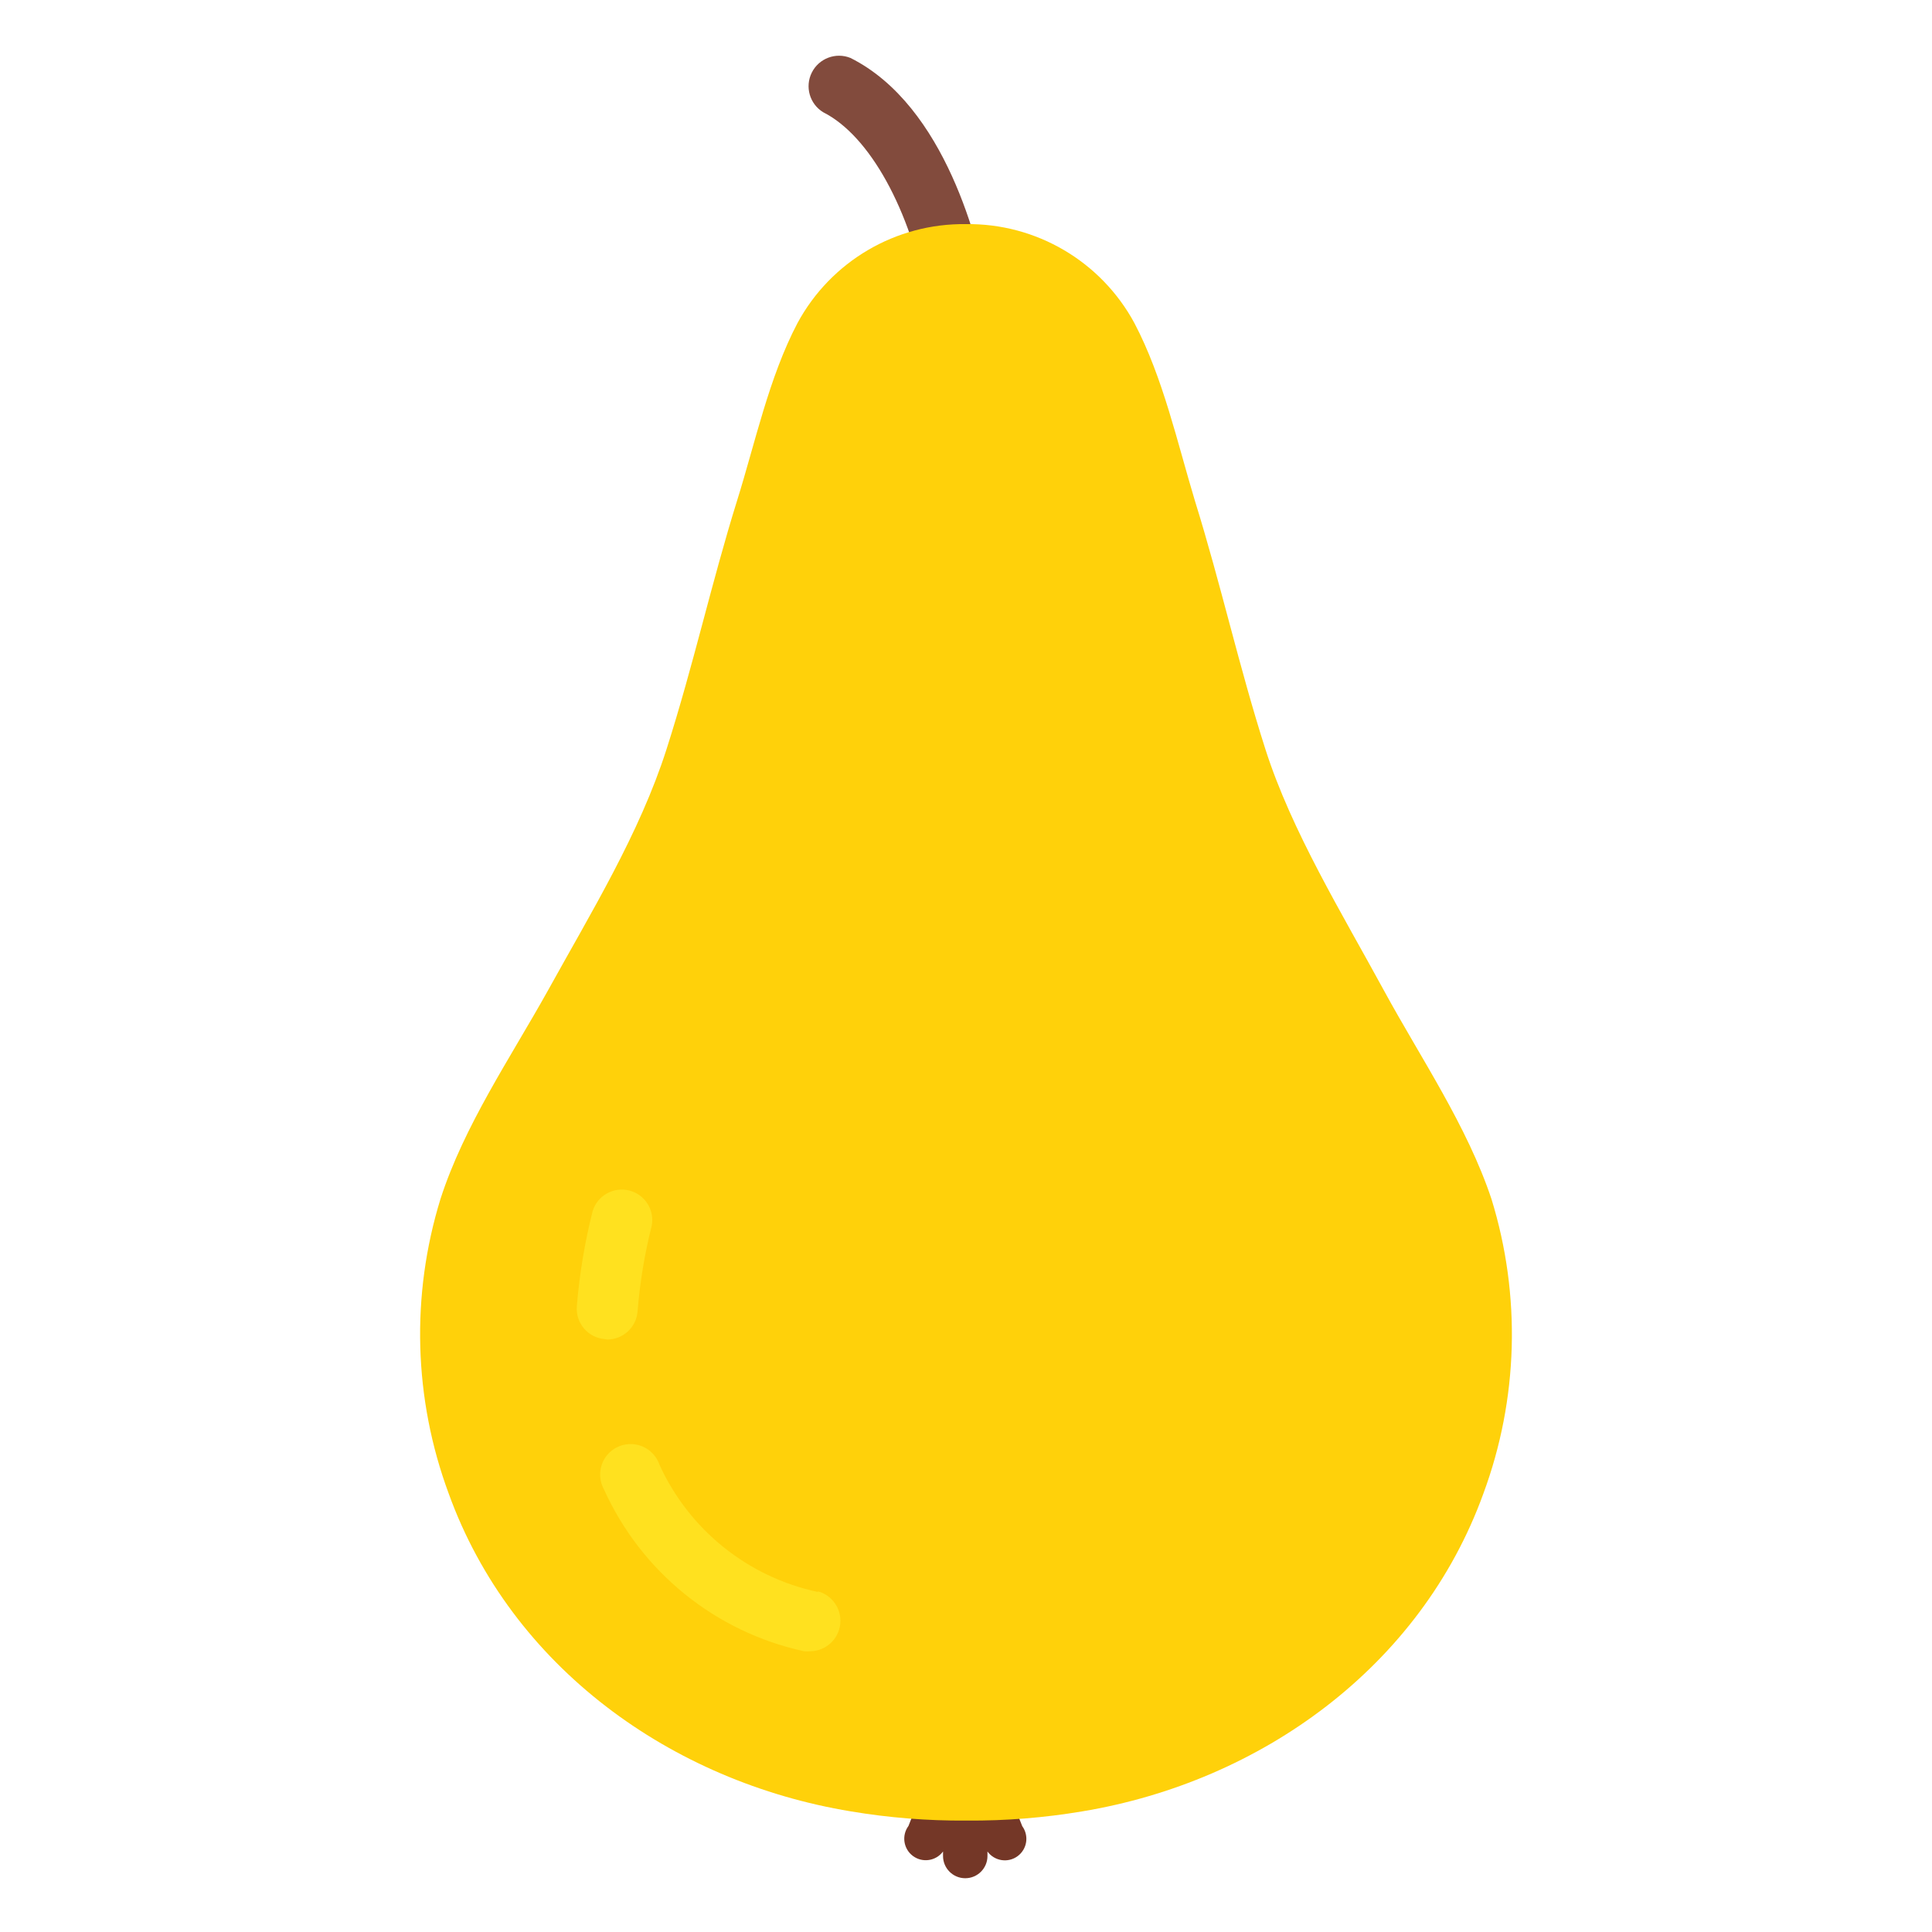
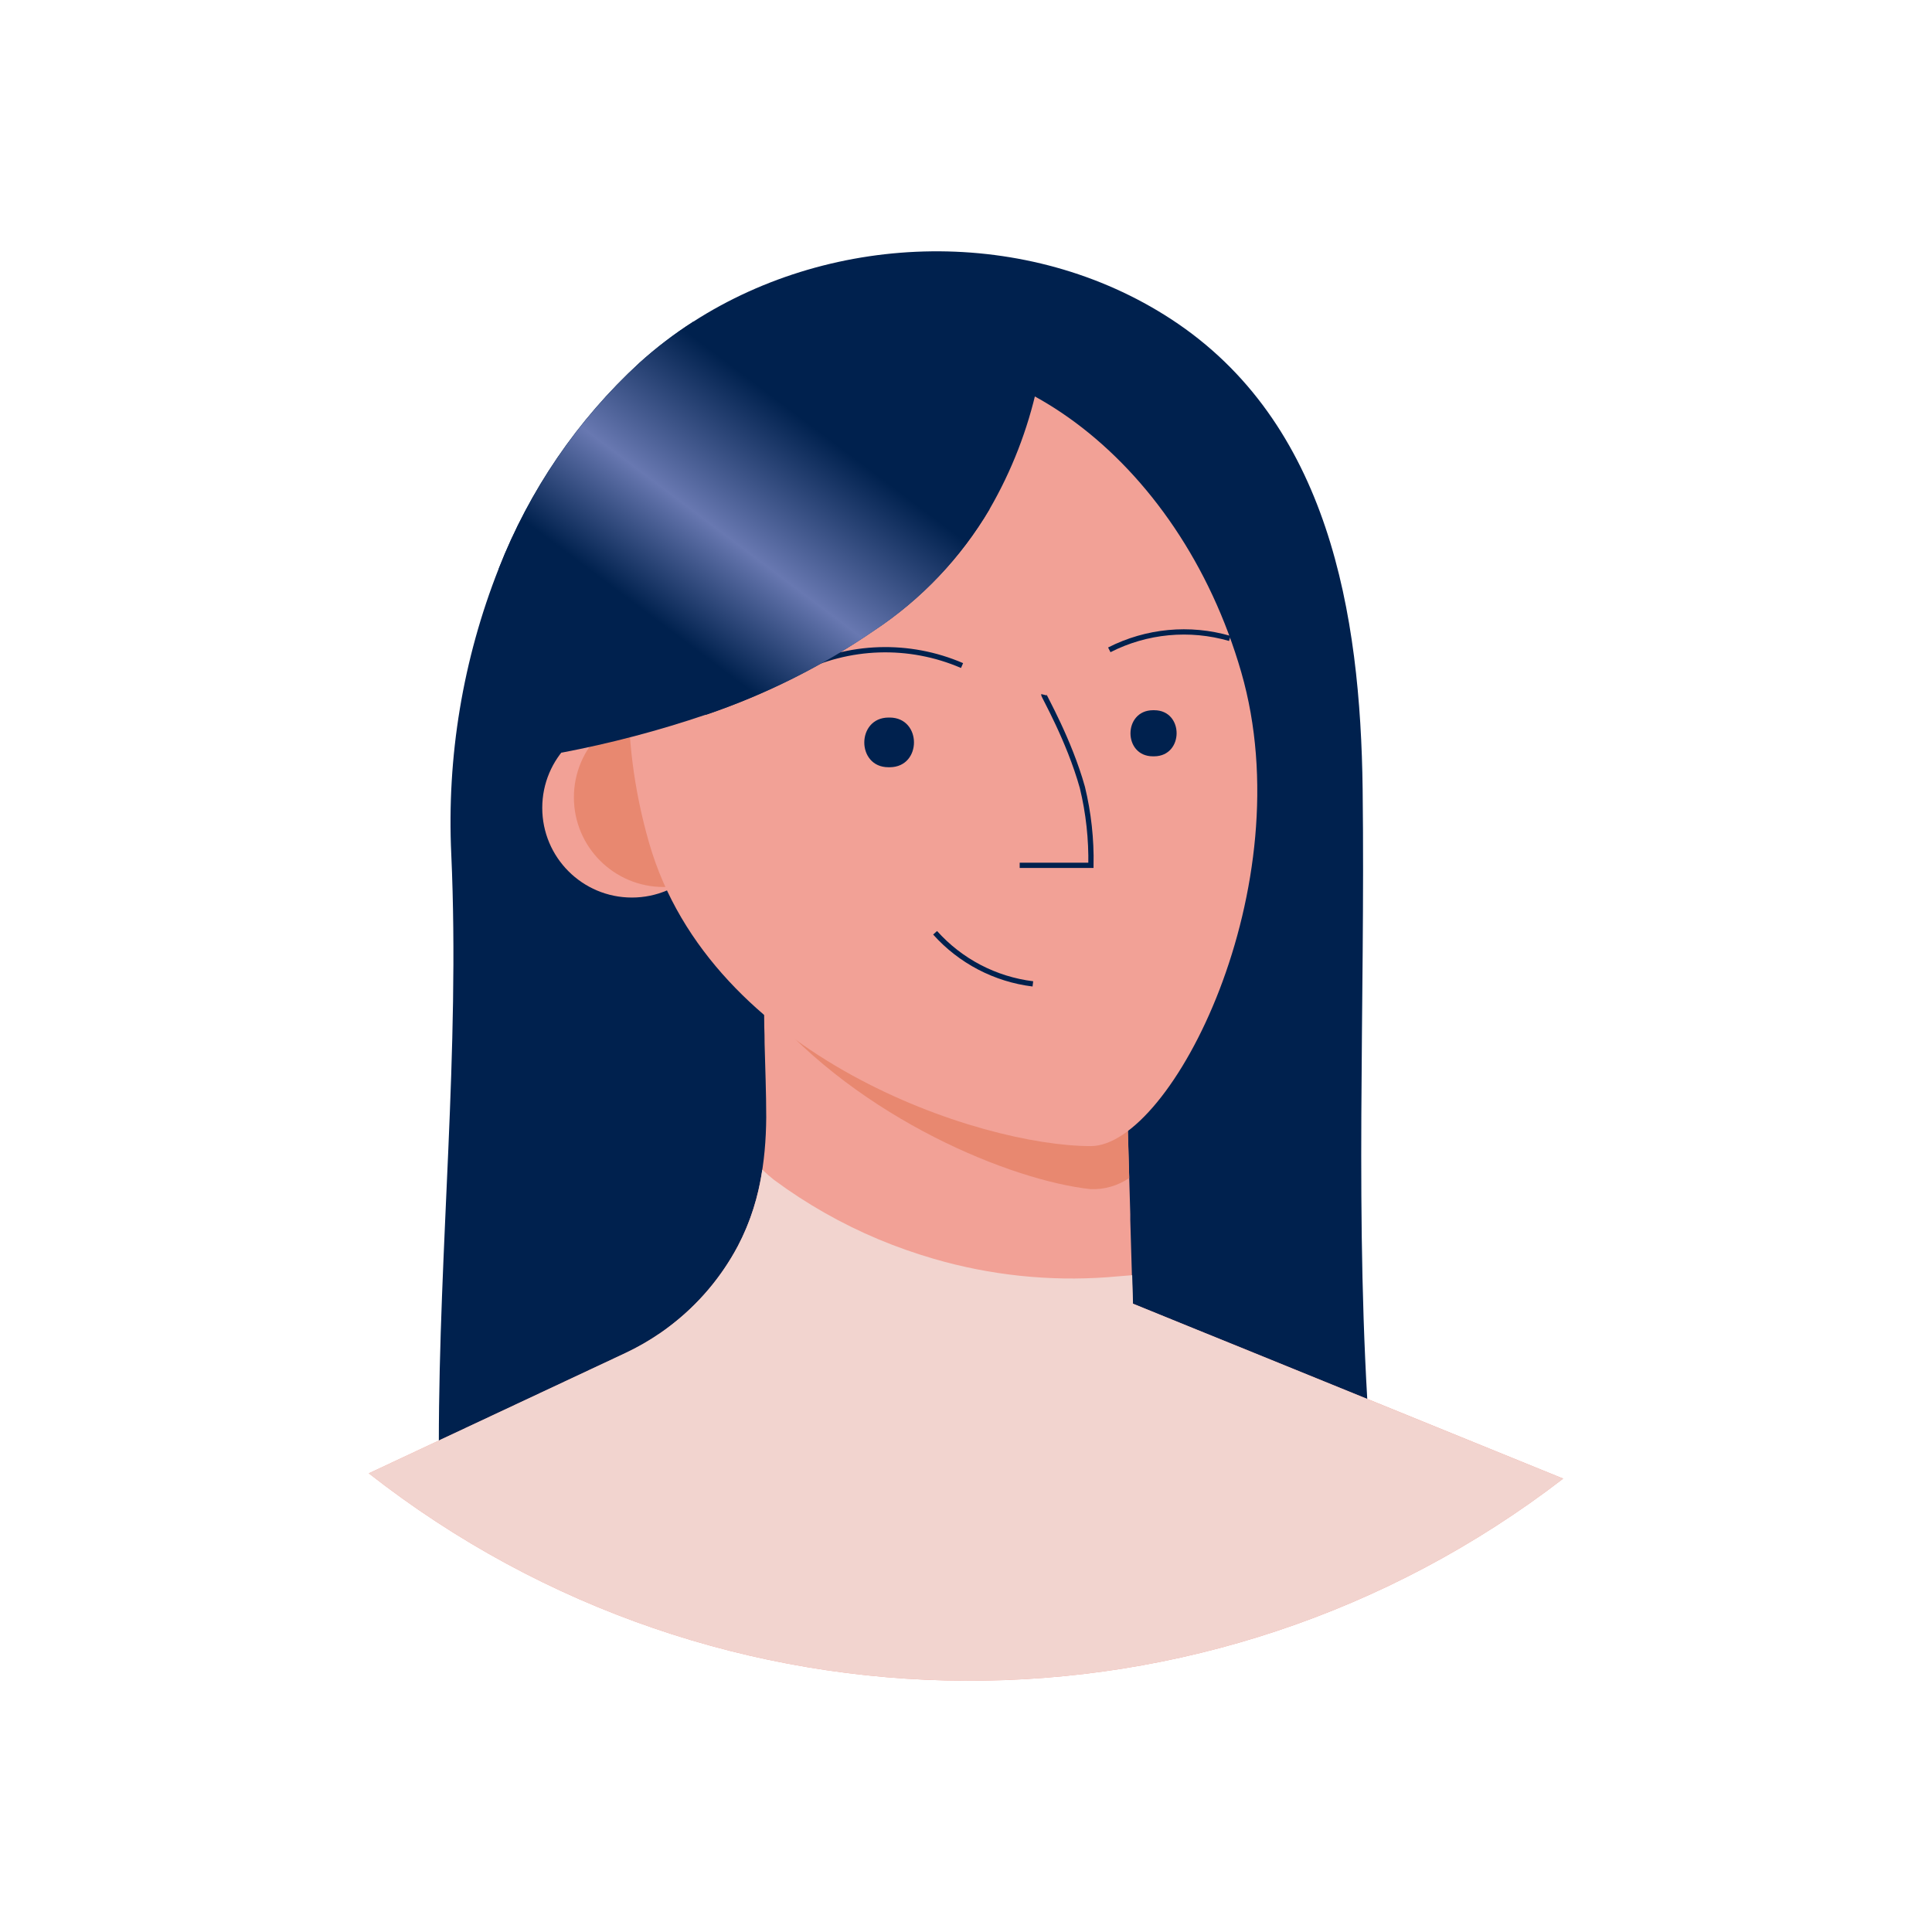
- <svg xmlns="http://www.w3.org/2000/svg" viewBox="0 0 90 90">
+ <svg xmlns="http://www.w3.org/2000/svg" id="Layer_1" data-name="Layer 1" viewBox="0 0 366.34 366.34">
  <defs>
-     <style>.cls-1{fill:#743727;}.cls-2{fill:#824b3d;}.cls-3{fill:#ffd10a;}.cls-4{fill:#ffe11f;}</style>
+     <style>.cls-1{fill:#00214e;}.cls-2{fill:#f2a196;}.cls-3{fill:#e88870;}.cls-4{fill:none;stroke:#00214e;stroke-miterlimit:10;}.cls-5{fill:#f2d4cf;}.cls-6{fill:url(#linear-gradient);}</style>
+     <linearGradient id="linear-gradient" x1="109.87" y1="140.89" x2="166.58" y2="65.41" gradientUnits="userSpaceOnUse">
+       <stop offset="0.29" stop-color="#00214e" />
+       <stop offset="0.51" stop-color="#6878b1" />
+       <stop offset="0.79" stop-color="#00214e" />
+     </linearGradient>
  </defs>
-   <g id="pear">
-     <g id="pear-2" data-name="pear">
-       <path class="cls-1" d="M45.85,81.9a1,1,0,0,1,.77.63l1,2.54A1,1,0,0,1,46,86.25v.21a1,1,0,1,1-2.07,0v-.21a1,1,0,0,1-1.61-1.19l1-2.54a1,1,0,0,1,.77-.63,1,1,0,0,1,1.71,0Z" />
-       <path class="cls-2" d="M44.59,15.11A1.42,1.42,0,0,1,43.2,14c-.79-4.24-2.69-7.68-4.85-8.77a1.42,1.42,0,0,1,1.27-2.53c4.47,2.24,6,8.82,6.37,10.78a1.42,1.42,0,0,1-1.13,1.65Z" />
-       <path class="cls-3" d="M45,10.44a8.79,8.79,0,0,1,7.85,4.62c1.33,2.53,2,5.58,2.82,8.29,1.19,3.82,2.06,7.75,3.28,11.56s3.56,7.63,5.53,11.25c1.71,3.14,3.86,6.28,5,9.7a21.37,21.37,0,0,1-.38,13.72C66.18,77.65,58.73,83,50.42,84.38a31.15,31.15,0,0,1-5.37.43H45a31.15,31.15,0,0,1-5.37-.43C31.27,83,23.82,77.65,20.9,69.57a21.37,21.37,0,0,1-.38-13.72c1.1-3.41,3.25-6.56,5-9.7,2-3.62,4.27-7.31,5.53-11.25s2.09-7.74,3.28-11.56c.85-2.71,1.49-5.76,2.82-8.29A8.79,8.79,0,0,1,45,10.44" />
-       <path class="cls-4" d="M38.1,74.16a10.52,10.52,0,0,1-7.38-5.93,1.42,1.42,0,1,0-2.59,1.14,13.33,13.33,0,0,0,9.32,7.55,1.39,1.39,0,0,0,.33,0,1.42,1.42,0,0,0,.32-2.79Z" />
-       <path class="cls-4" d="M28.29,62.4a1.42,1.42,0,0,0,1.41-1.3,24.06,24.06,0,0,1,.66-4,1.42,1.42,0,0,0-2.75-.69,27,27,0,0,0-.74,4.45,1.42,1.42,0,0,0,1.3,1.52Z" />
-     </g>
-   </g>
+   <path class="cls-1" d="M258.38,149.67c-.41-33.19-6.33-69.59-36.31-89.15C195,42.86,158.32,43.72,131.45,61a77.55,77.55,0,0,0-10.22,7.8,105.09,105.09,0,0,0-26.66,39,130.84,130.84,0,0,0-9,54.2c1.67,37.14-2.36,74.39-2.36,111.68,0,1.29,0,2.77,1,3.59a4.27,4.27,0,0,0,3,.59c15.62-.87,29.45-3.57,44.53-6.08,18.8-3.12,39.07-2.23,58.1-3.42,11.33-.66,23.24-2.49,34.57-2,3.61.16,35.22,4.85,35.36,6.8C256.75,231.8,258.89,191,258.38,149.67ZM148,145.49l-14.09-10a130.31,130.31,0,0,0,31.94-16,70.63,70.63,0,0,0,21.84-23l5.71,3.61Z" />
+   <path class="cls-2" d="M296.41,280.37a184.56,184.56,0,0,1-226.48-1l48.66-22.81a47.68,47.68,0,0,0,4.35-2.34l1.12-.7c.4-.25.79-.51,1.18-.78a46.54,46.54,0,0,0,14.67-16.47c4-7.55,5.32-15.89,5.38-24.39,0-4.67-.19-9.34-.31-14q0-1.57-.06-3.15-.06-4.75-.1-9.51l.07,0,1.91,1,5.2,2.69,30.29,5.15,31.12,5.3.71,24,.2,6.88,0,1.07.47,15.87,11.47,4.67,9,3.64Z" />
+   <path class="cls-3" d="M214.12,223.37a12.12,12.12,0,0,1-7.34,2.11C192,223.89,163.14,212.3,145,190.85q0-1.57-.06-3.15l0-2.47,1.91,1,5.2,2.69,30.29,5.15,31.12,5.3Z" />
+   <circle class="cls-2" cx="119.82" cy="153.19" r="17" />
+   <circle class="cls-3" cx="125.82" cy="151.19" r="17" />
+   <path class="cls-2" d="M235.36,127.45c11.74,40.68-13.2,89.87-28.54,89.87-21,0-72-16.78-83.73-57.46S127,78.94,158,70,223.62,86.76,235.36,127.45Z" />
+   <path class="cls-4" d="M177.31,176.87a29.74,29.74,0,0,0,18.54,9.69" />
+   <path class="cls-4" d="M197.93,131.73c-.05.2,4.79,8.56,7.31,17.59a58,58,0,0,1,1.62,14.76H193.35" />
+   <path class="cls-4" d="M210.34,123.22a31.18,31.18,0,0,1,22.85-2.16" />
+   <path class="cls-4" d="M151.19,127.2a36.75,36.75,0,0,1,31.23-1" />
+   <path class="cls-1" d="M168.73,136.06c6.1.05,6.1,9.38,0,9.42h-.27c-6.1,0-6.1-9.37,0-9.42h.27Z" />
+   <path class="cls-1" d="M218.86,134.67c5.66,0,5.66,8.7,0,8.74h-.25c-5.67,0-5.67-8.7,0-8.74h.25Z" />
+   <path class="cls-1" d="M198.93,59.32a113.91,113.91,0,0,1-2.27,14,81,81,0,0,1-9,23.18,70.63,70.63,0,0,1-21.84,23,130.31,130.31,0,0,1-31.94,16,202.94,202.94,0,0,1-27.46,7.23c.31-7.63,0-17.07.94-25.93.7-6.36,2.1-12.43,4.92-17.32a79.54,79.54,0,0,1,32.19-30.3l.12-.06C159.38,61.51,182.29,54,198.93,59.32Z" />
+   <path class="cls-5" d="M296.41,280.37a184.56,184.56,0,0,1-226.48-1l48.66-22.81a46.83,46.83,0,0,0,6.65-3.82c.64-.44,1.28-.9,1.89-1.38a46.35,46.35,0,0,0,12.78-15.09,44.69,44.69,0,0,0,4.64-14.48,28.66,28.66,0,0,0,2.22,1.94A95.14,95.14,0,0,0,166.59,235a99,99,0,0,0,10.46,3.69,93.52,93.52,0,0,0,33,3.49c1.54-.12,3.09-.27,4.63-.38l.15,5.08v.33l12.1,4.92Z" />
+   <path class="cls-6" d="M187.64,96.54a70.63,70.63,0,0,1-21.84,23,130.31,130.31,0,0,1-31.94,16l-26.52-18.7-12.77-9a105.09,105.09,0,0,1,26.66-39A77.55,77.55,0,0,1,131.45,61l13,8.22Z" />
</svg>
